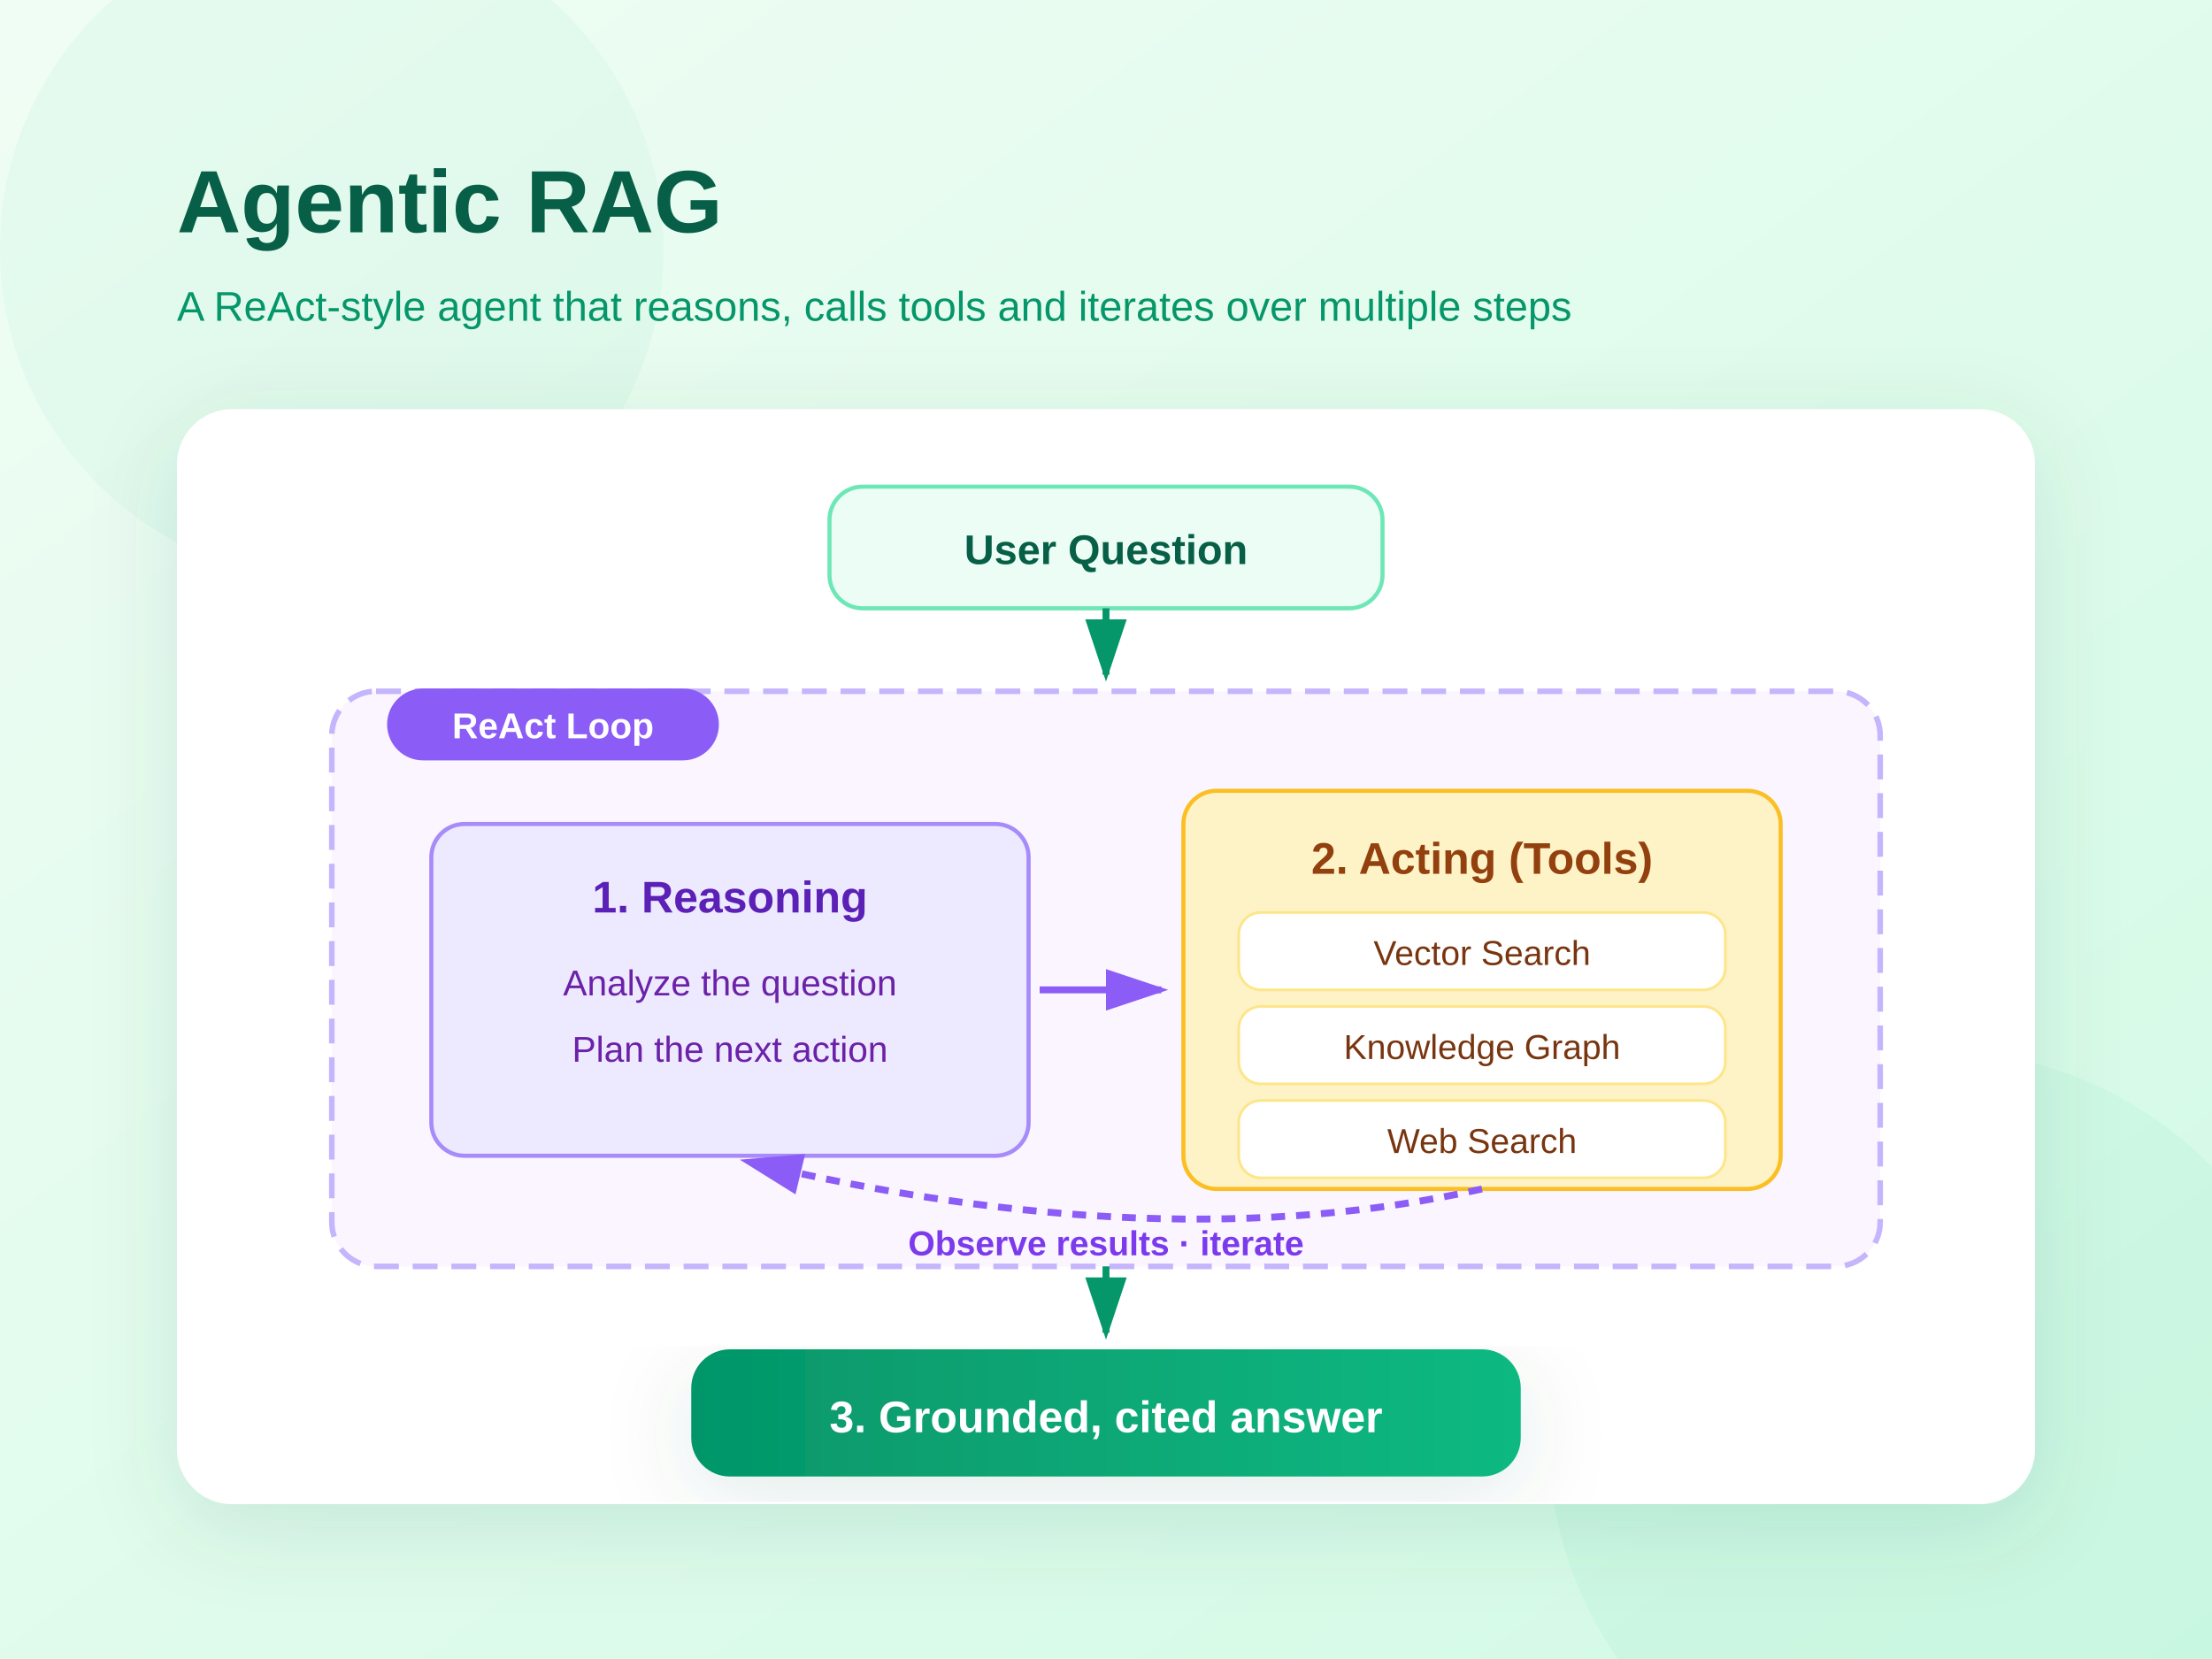
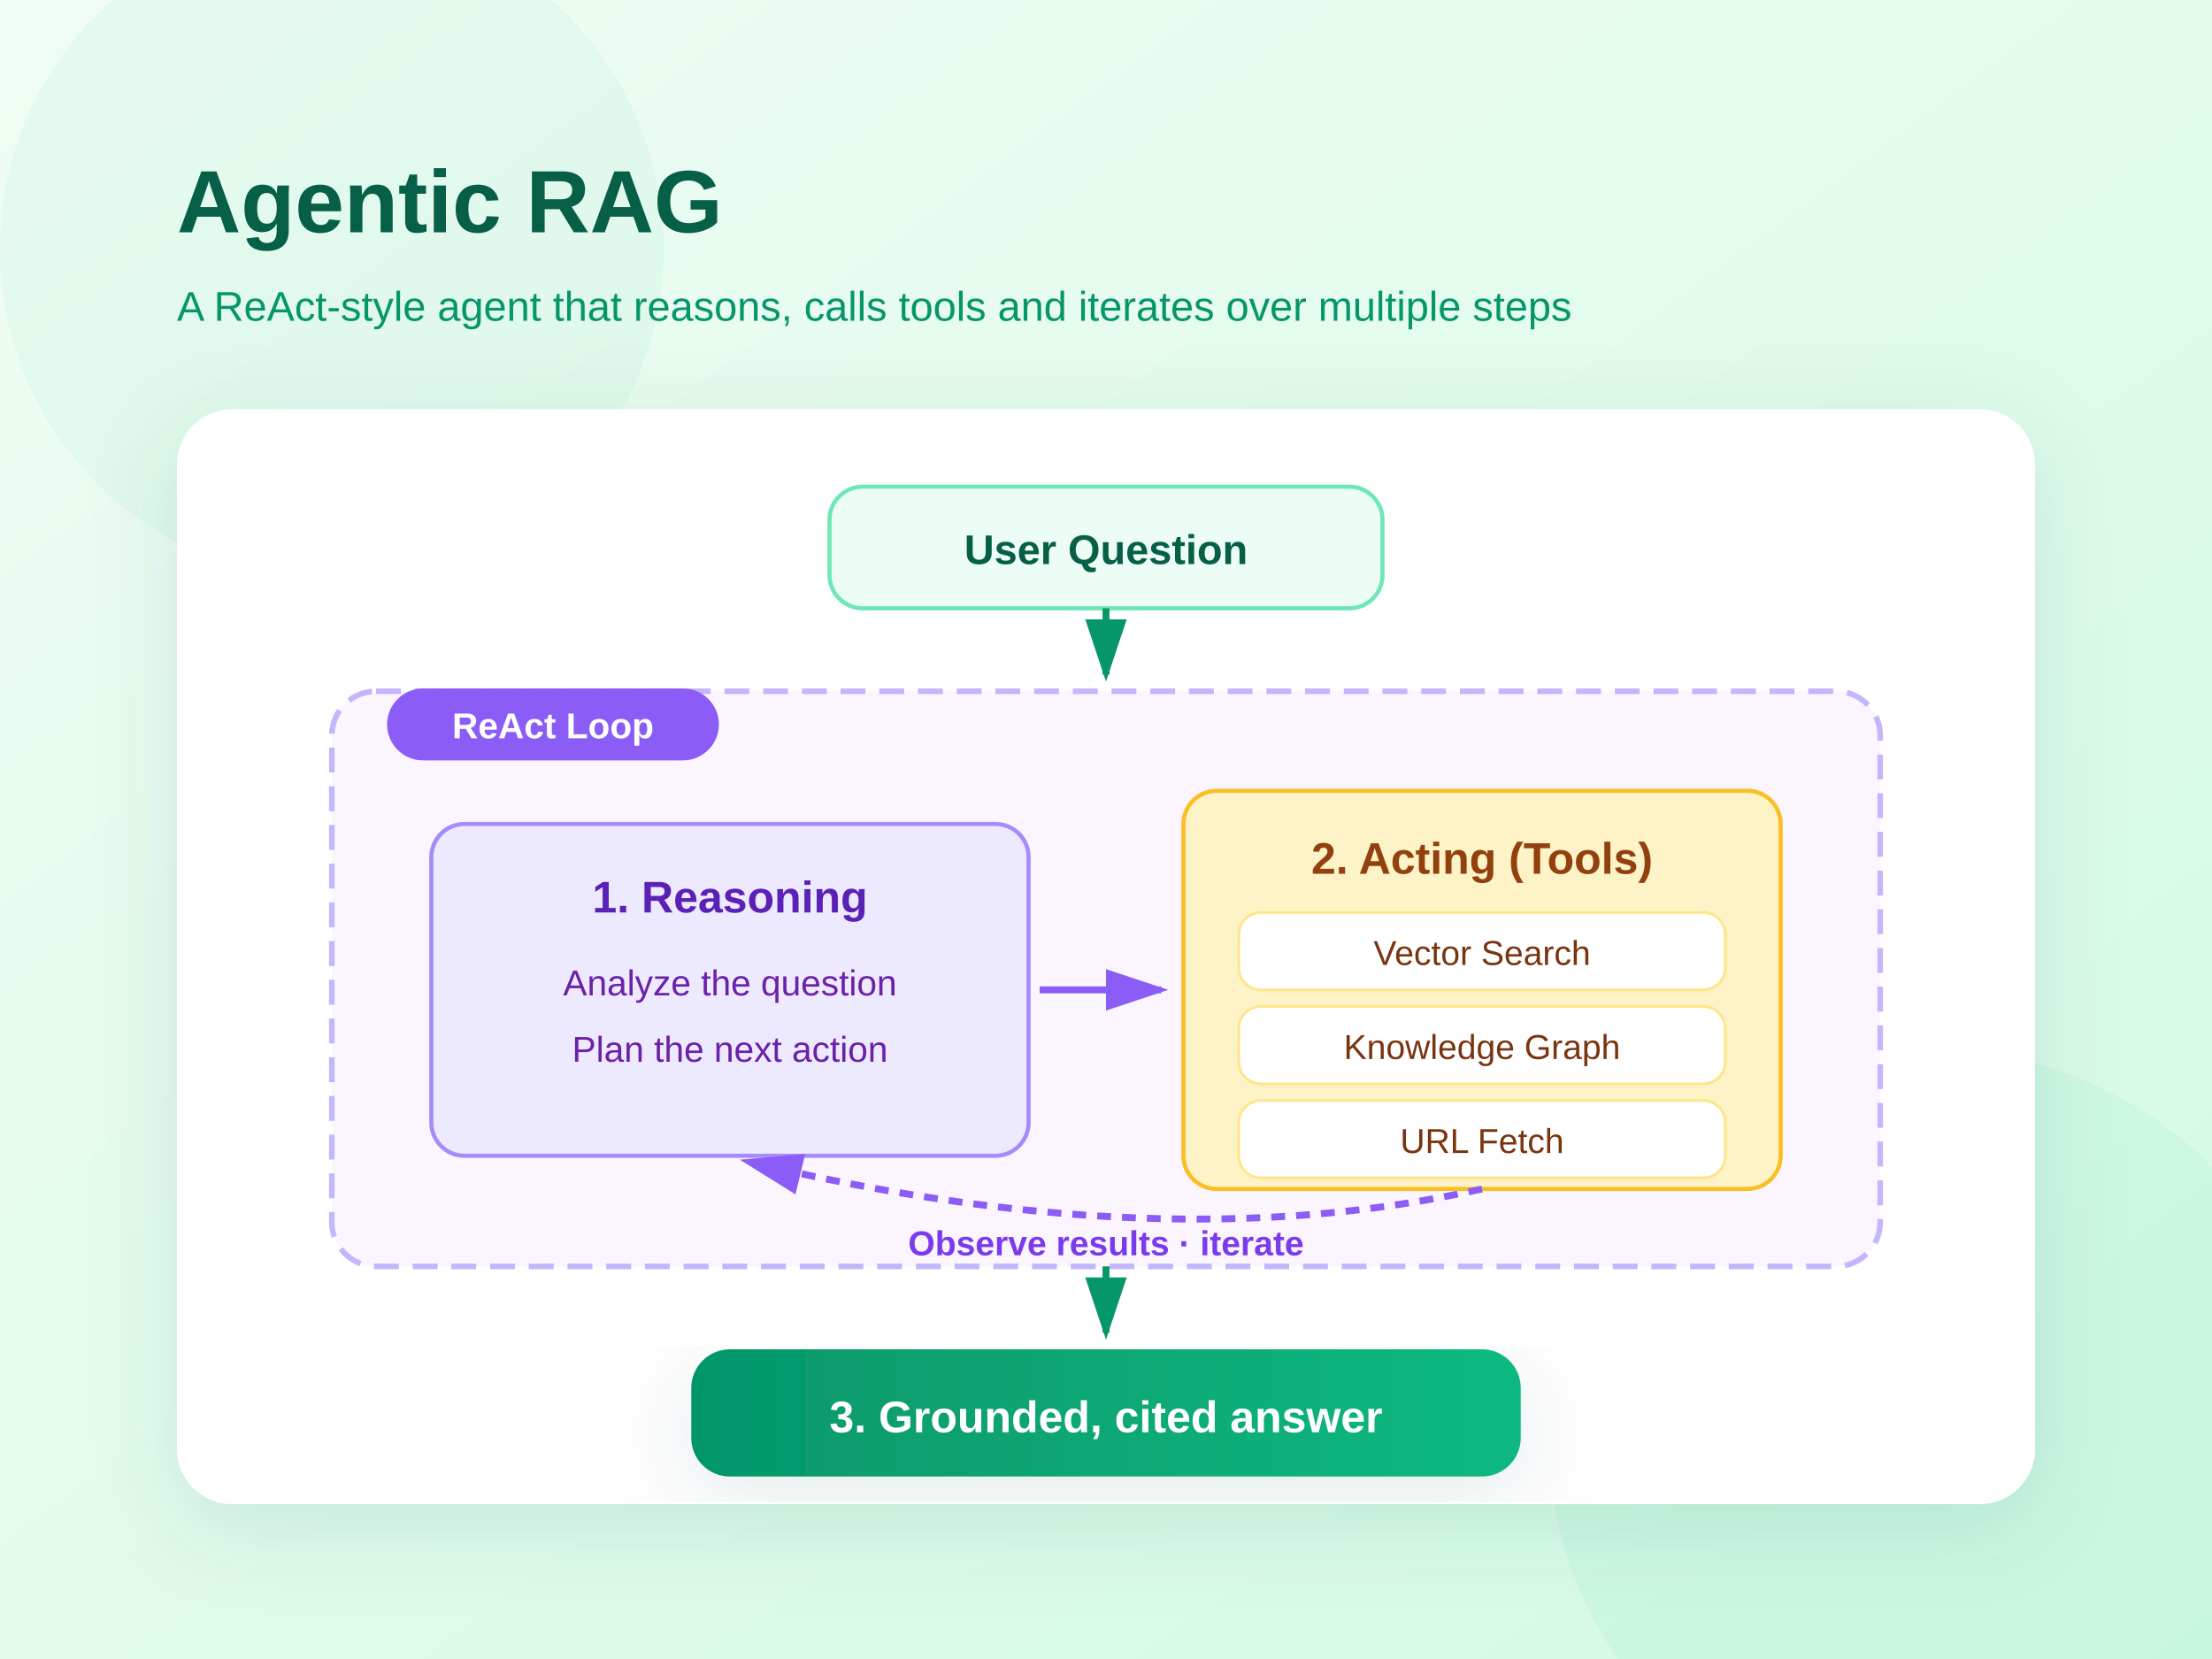
<svg xmlns="http://www.w3.org/2000/svg" viewBox="0 0 800 600">
  <defs>
    <linearGradient id="bg4" x1="0%" y1="0%" x2="100%" y2="100%">
      <stop offset="0%" stop-color="#F0FDF4" />
      <stop offset="100%" stop-color="#D1FAE5" />
    </linearGradient>
    <linearGradient id="brand4" x1="0%" y1="0%" x2="100%" y2="0%">
      <stop offset="0%" stop-color="#059669" />
      <stop offset="100%" stop-color="#10B981" />
    </linearGradient>
    <filter id="soft4" x="-20%" y="-20%" width="140%" height="140%">
      <feDropShadow dx="0" dy="8" stdDeviation="16" flood-color="#065F46" flood-opacity="0.12" />
    </filter>
  </defs>
  <rect width="800" height="600" fill="url(#bg4)" />
  <circle cx="120" cy="90" r="120" fill="#10B981" opacity="0.05" />
  <circle cx="700" cy="520" r="140" fill="#34D399" opacity="0.06" />
  <text x="64" y="84" font-family="Arial, sans-serif" font-size="32" font-weight="700" fill="#065F46">Agentic RAG</text>
  <text x="64" y="116" font-family="Arial, sans-serif" font-size="15" fill="#059669">A ReAct-style agent that reasons, calls tools and iterates over multiple steps</text>
  <g filter="url(#soft4)">
    <rect x="64" y="148" width="672" height="396" rx="20" fill="#FFFFFF" />
  </g>
  <g transform="translate(300, 176)">
    <rect width="200" height="44" rx="12" fill="#ECFDF5" stroke="#6EE7B7" stroke-width="1.5" />
    <text x="100" y="28" font-family="Arial, sans-serif" font-size="15" font-weight="600" fill="#065F46" text-anchor="middle">User Question</text>
  </g>
  <path d="M400 220 V244" stroke="#059669" stroke-width="2.5" marker-end="url(#arrG4)" />
  <g transform="translate(120, 250)">
    <rect width="560" height="208" rx="16" fill="#FAF5FF" stroke="#C4B5FD" stroke-width="2" stroke-dasharray="9,5" />
    <rect x="20" y="-1" width="120" height="26" rx="13" fill="#8B5CF6" />
    <text x="80" y="17" font-family="Arial, sans-serif" font-size="13" font-weight="700" fill="#FFFFFF" text-anchor="middle">ReAct Loop</text>
    <g transform="translate(36, 48)">
      <rect width="216" height="120" rx="12" fill="#EDE9FE" stroke="#A78BFA" stroke-width="1.5" />
      <text x="108" y="32" font-family="Arial, sans-serif" font-size="16" font-weight="700" fill="#5B21B6" text-anchor="middle">1. Reasoning</text>
      <text x="108" y="62" font-family="Arial, sans-serif" font-size="13" fill="#6B21A8" text-anchor="middle">Analyze the question</text>
      <text x="108" y="86" font-family="Arial, sans-serif" font-size="13" fill="#6B21A8" text-anchor="middle">Plan the next action</text>
    </g>
    <path d="M256 108 H300" stroke="#8B5CF6" stroke-width="2.5" marker-end="url(#arrP4)" />
    <g transform="translate(308, 36)">
      <rect width="216" height="144" rx="12" fill="#FEF3C7" stroke="#FBBF24" stroke-width="1.5" />
      <text x="108" y="30" font-family="Arial, sans-serif" font-size="16" font-weight="700" fill="#92400E" text-anchor="middle">2. Acting (Tools)</text>
      <g font-family="Arial, sans-serif" font-size="12.5" fill="#78350F" text-anchor="middle">
        <rect x="20" y="44" width="176" height="28" rx="8" fill="#FFFFFF" stroke="#FDE68A" />
        <text x="108" y="63">Vector Search</text>
        <rect x="20" y="78" width="176" height="28" rx="8" fill="#FFFFFF" stroke="#FDE68A" />
        <text x="108" y="97">Knowledge Graph</text>
        <rect x="20" y="112" width="176" height="28" rx="8" fill="#FFFFFF" stroke="#FDE68A" />
-         <text x="108" y="131">Web Search</text>
+         <text x="108" y="131">URL Fetch</text>
      </g>
    </g>
    <path d="M416 180 Q 300 206 150 170" stroke="#8B5CF6" stroke-width="2.5" stroke-dasharray="5,4" fill="none" marker-end="url(#arrP4)" />
    <text x="280" y="204" font-family="Arial, sans-serif" font-size="12.5" font-weight="600" fill="#7C3AED" text-anchor="middle">Observe results · iterate</text>
  </g>
  <path d="M400 458 V482" stroke="#059669" stroke-width="2.5" marker-end="url(#arrG4)" />
  <g transform="translate(250, 488)">
    <rect width="300" height="46" rx="14" fill="url(#brand4)" filter="url(#soft4)" />
    <text x="150" y="30" font-family="Arial, sans-serif" font-size="16" font-weight="700" fill="#FFFFFF" text-anchor="middle">3. Grounded, cited answer</text>
  </g>
  <defs>
    <marker id="arrG4" markerWidth="9" markerHeight="9" refX="8" refY="3" orient="auto">
      <polygon points="0 0, 9 3, 0 6" fill="#059669" />
    </marker>
    <marker id="arrP4" markerWidth="9" markerHeight="9" refX="8" refY="3" orient="auto">
      <polygon points="0 0, 9 3, 0 6" fill="#8B5CF6" />
    </marker>
  </defs>
</svg>
